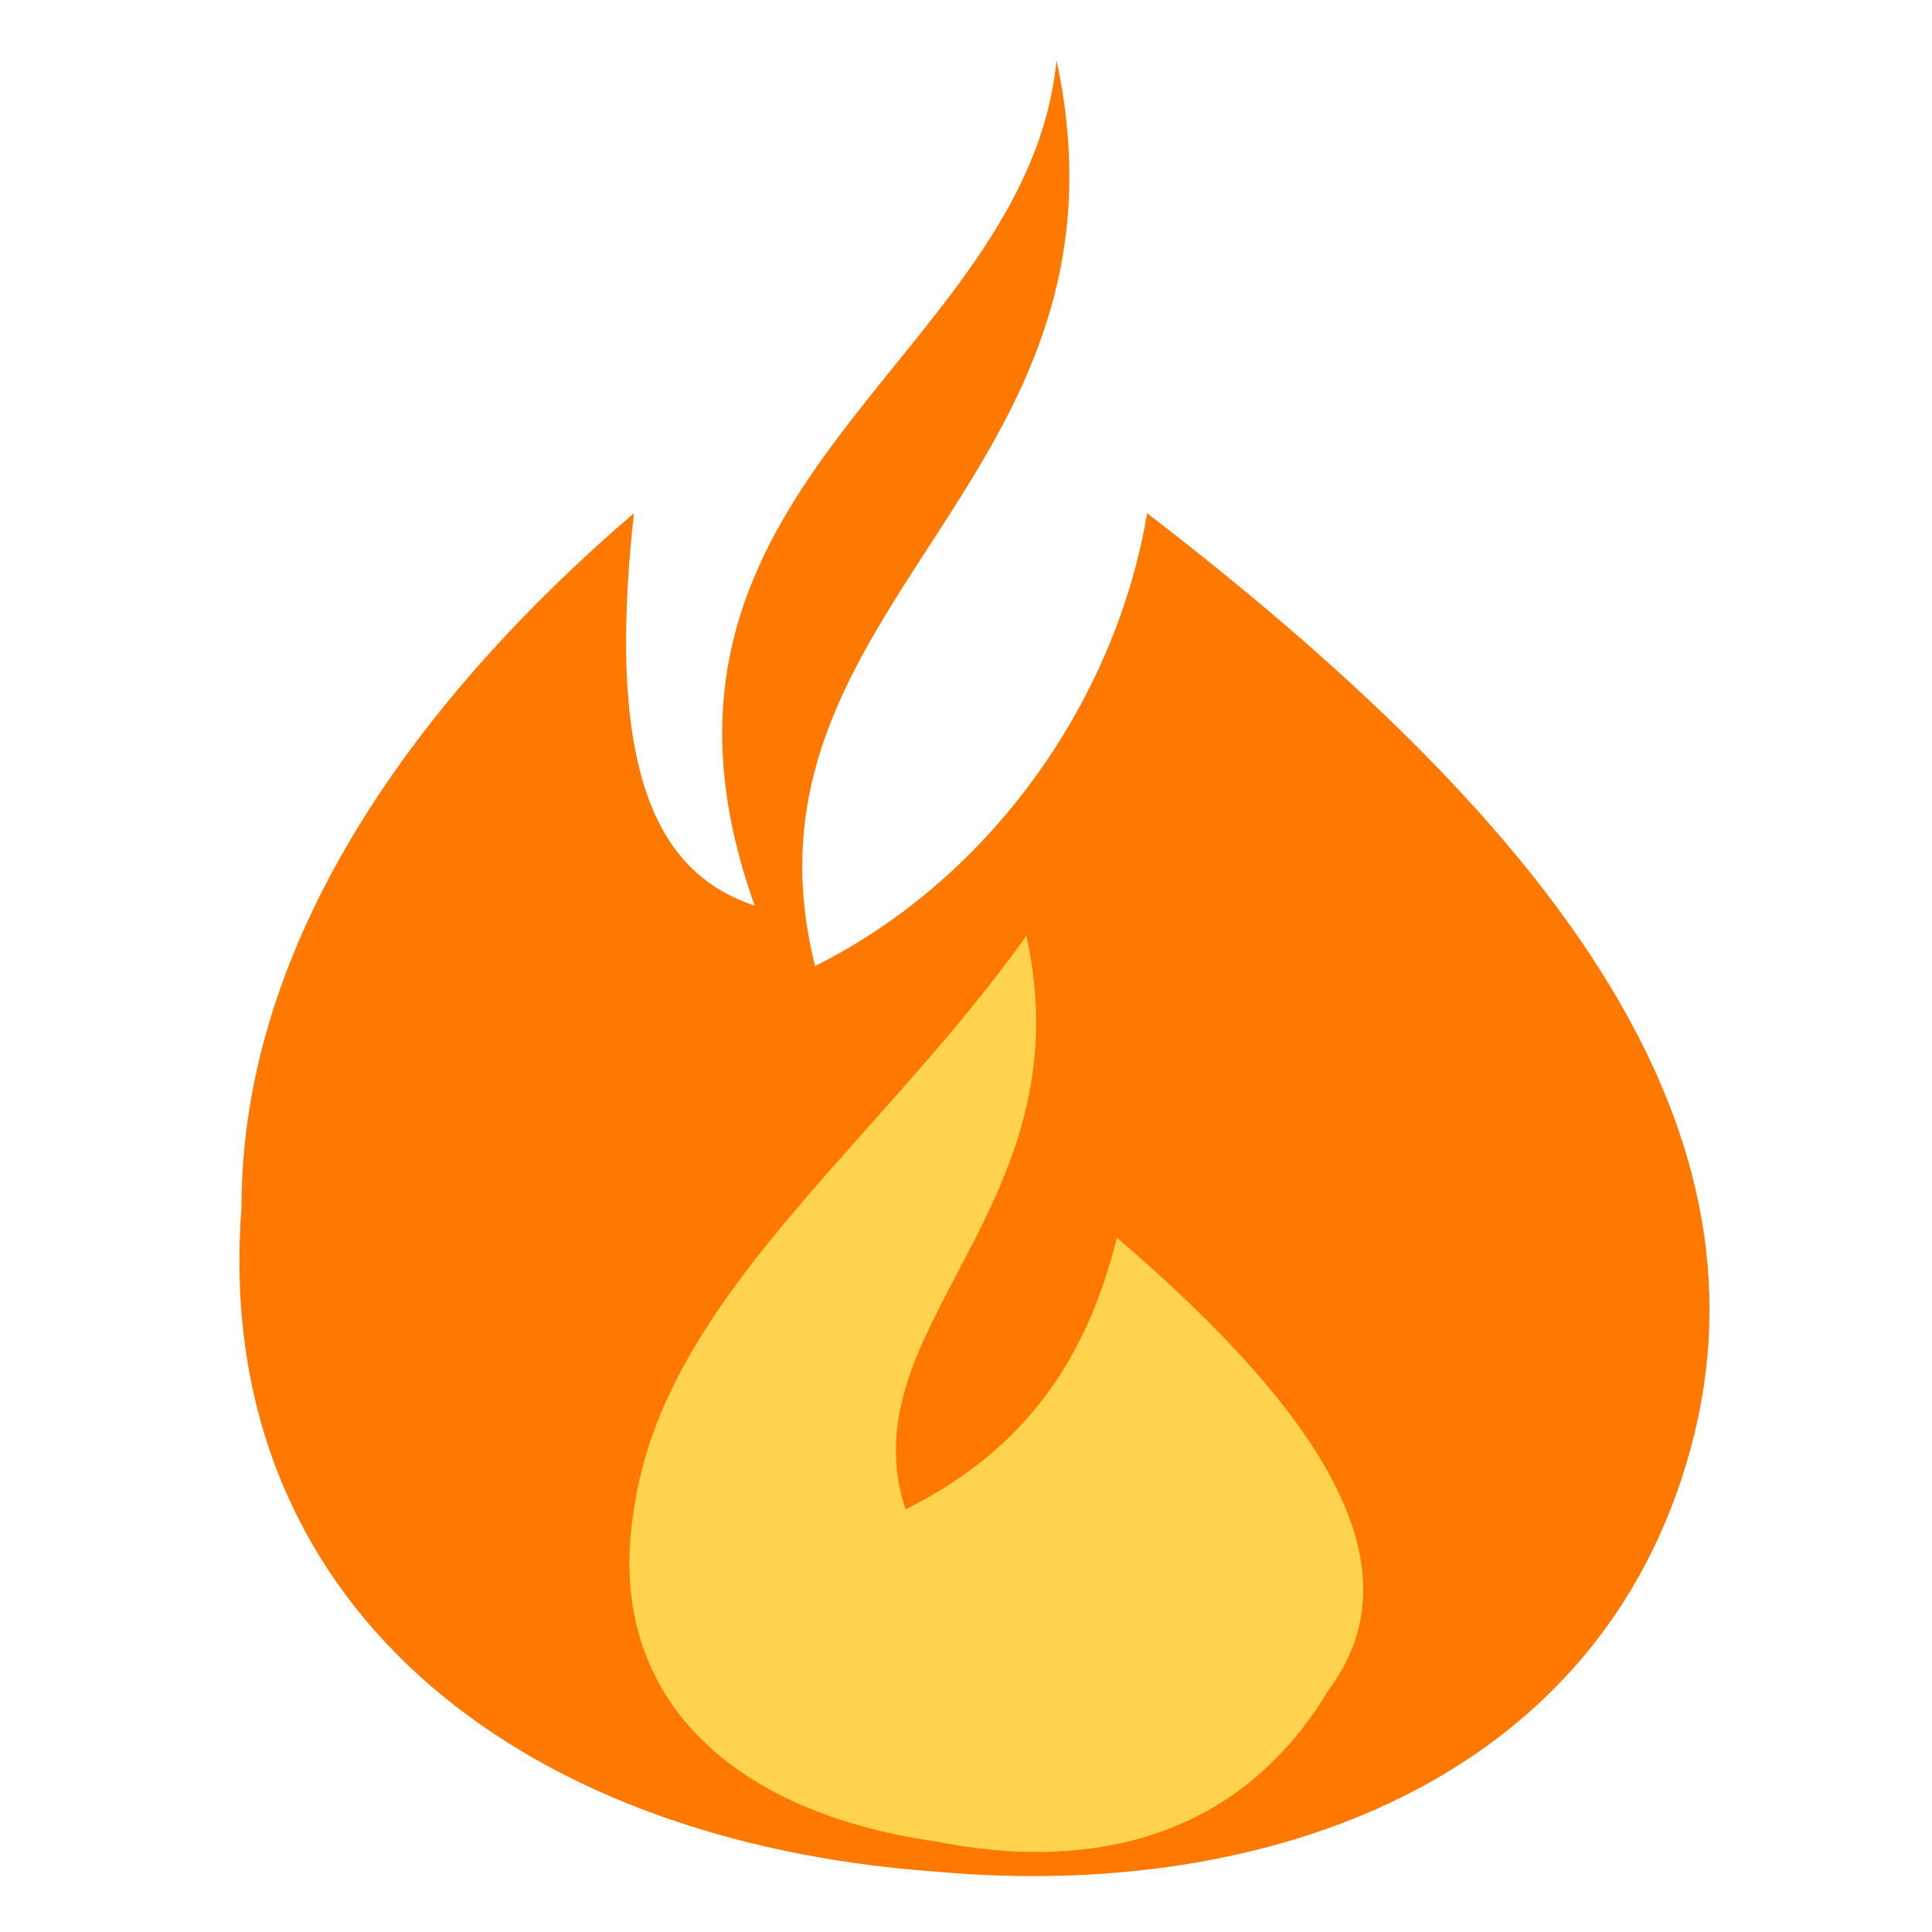
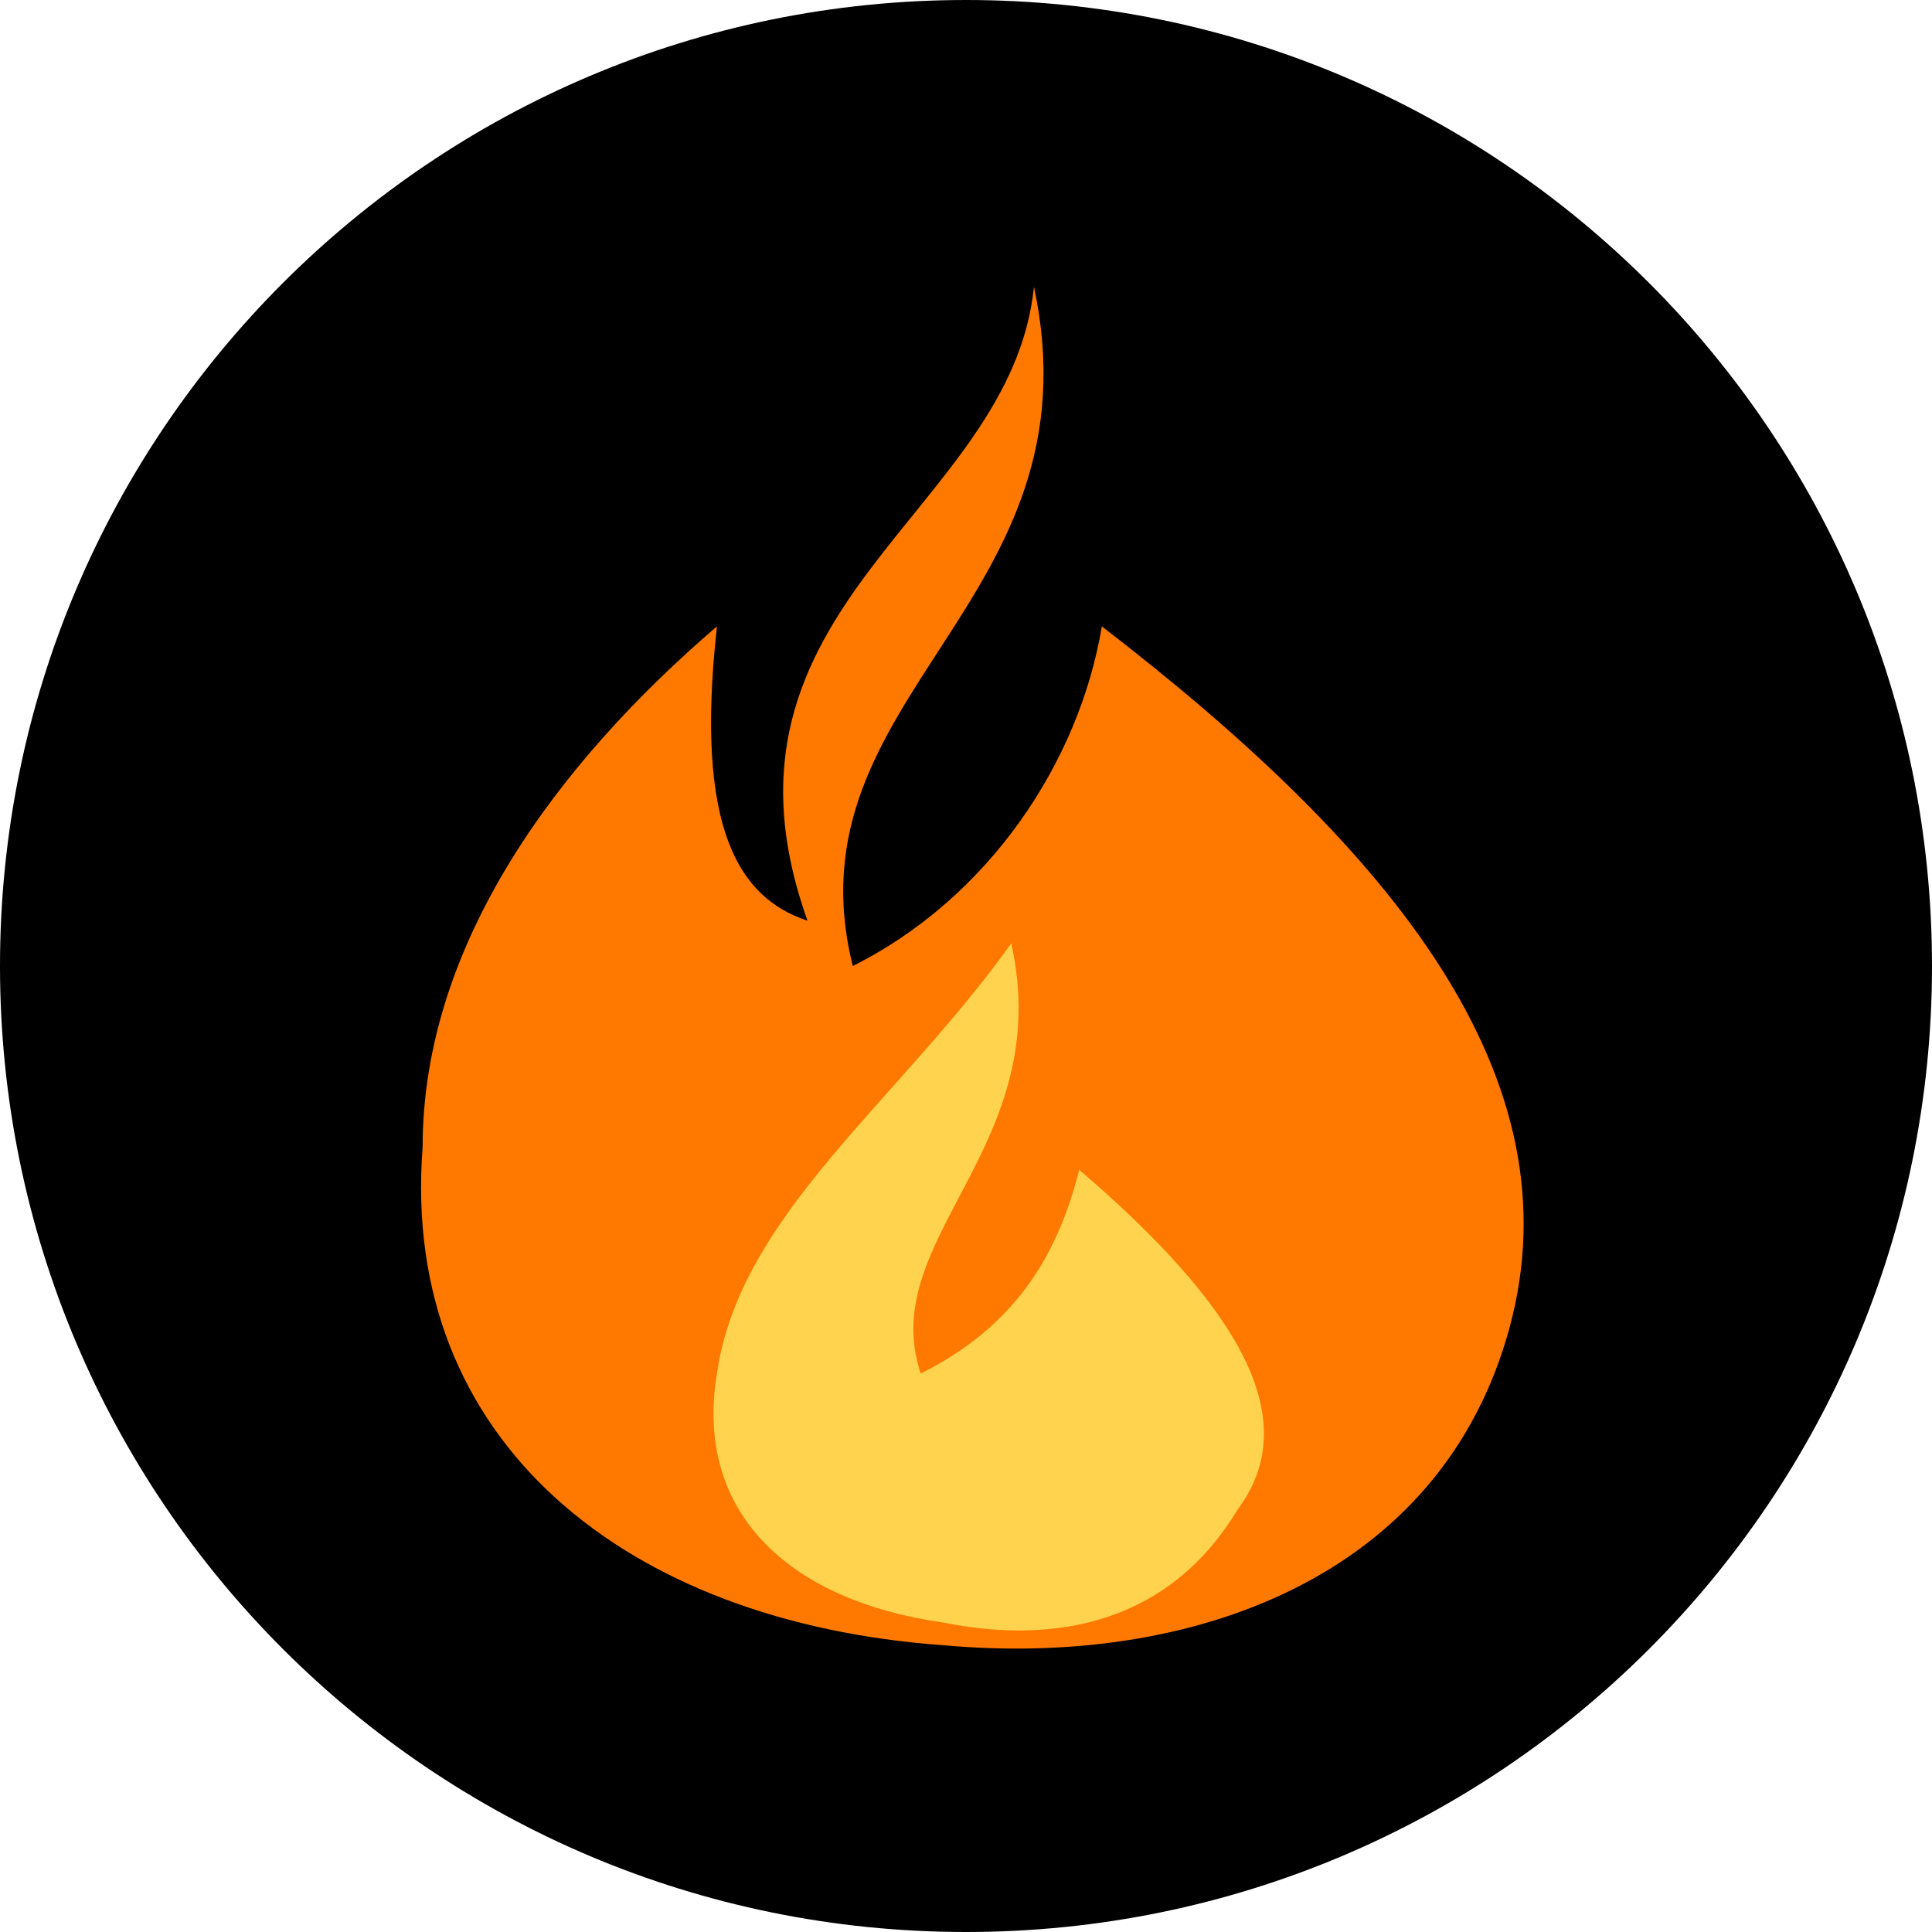
<svg xmlns="http://www.w3.org/2000/svg" viewBox="0 0 64 64">
-   <path fill="#ff7900" d="M35 2c3 14-11 18-8 30 6-3 10-9 11-15 13 10 21 20 18 31C53 59 42 63 31 62 17 61 7 53 8 40c0-9 6-17 13-23-1 9 1 12 4 13C20 16 34 12 35 2Z" />
-   <path fill="#ffd34d" d="M34 31c2 9-6 13-4 19 4-2 6-5 7-9 7 6 10 11 7 15-3 5-8 6-13 5-7-1-11-5-10-11 1-7 8-12 13-19Z" />
+   <circle cx="32" cy="32" r="32" fill="#000000" />
+   <g transform="translate(8 8) scale(0.75)">
+     <path fill="#ff7900" d="M35 2c3 14-11 18-8 30 6-3 10-9 11-15 13 10 21 20 18 31C53 59 42 63 31 62 17 61 7 53 8 40c0-9 6-17 13-23-1 9 1 12 4 13C20 16 34 12 35 2Z" />
+     <path fill="#ffd34d" d="M34 31c2 9-6 13-4 19 4-2 6-5 7-9 7 6 10 11 7 15-3 5-8 6-13 5-7-1-11-5-10-11 1-7 8-12 13-19Z" />
+   </g>
</svg>
